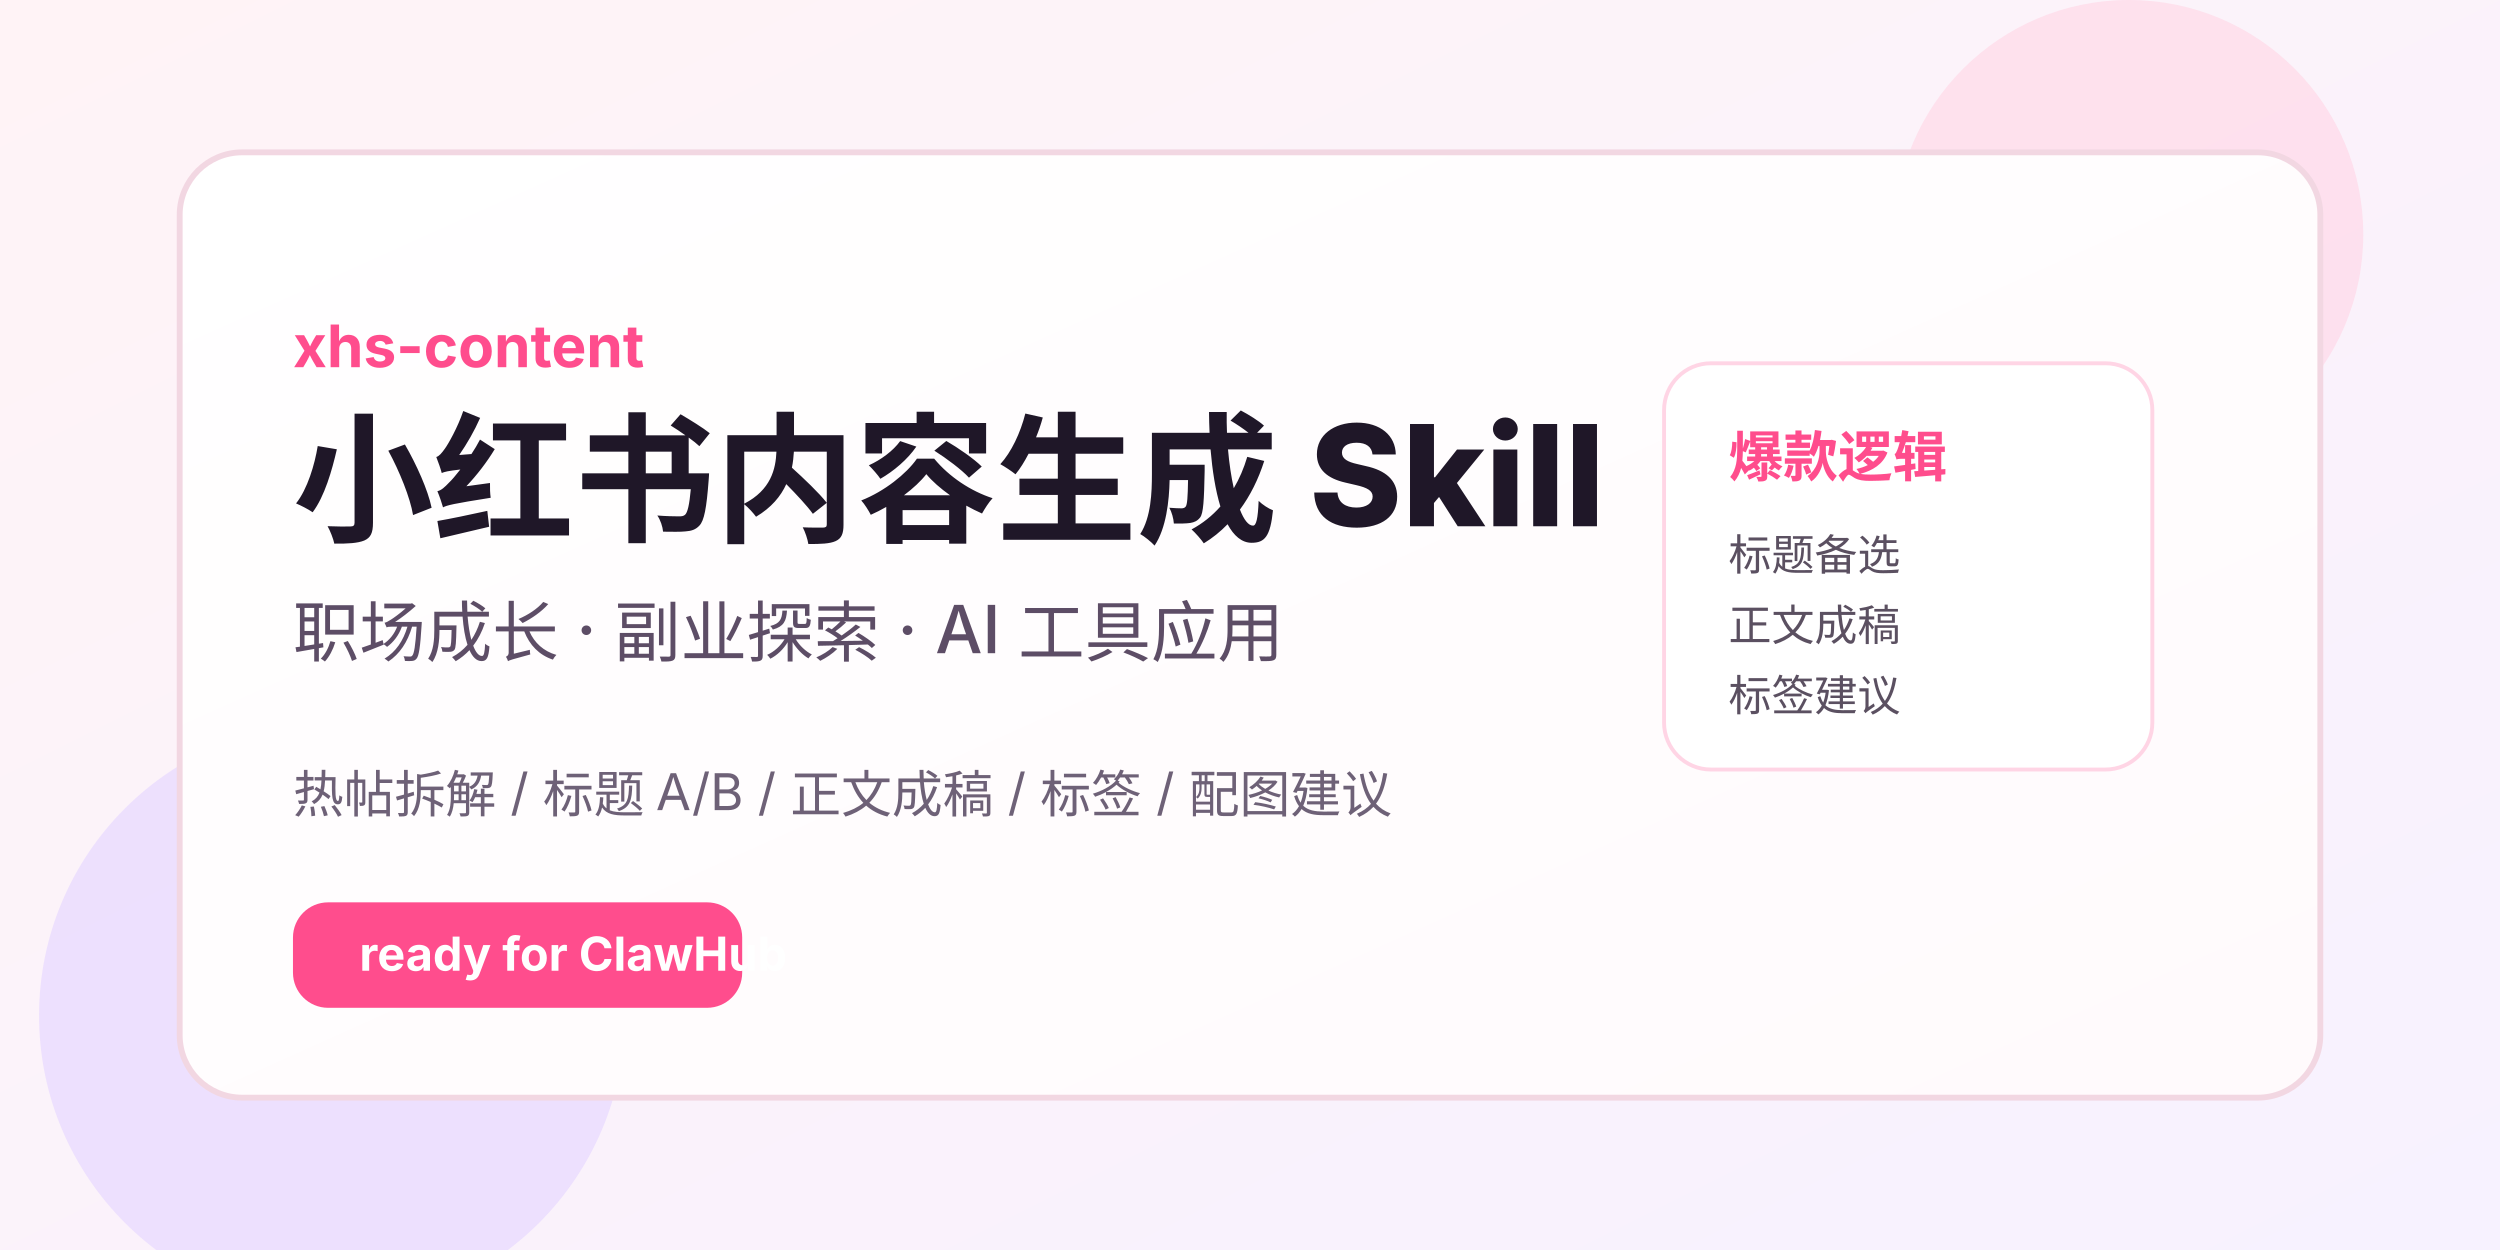
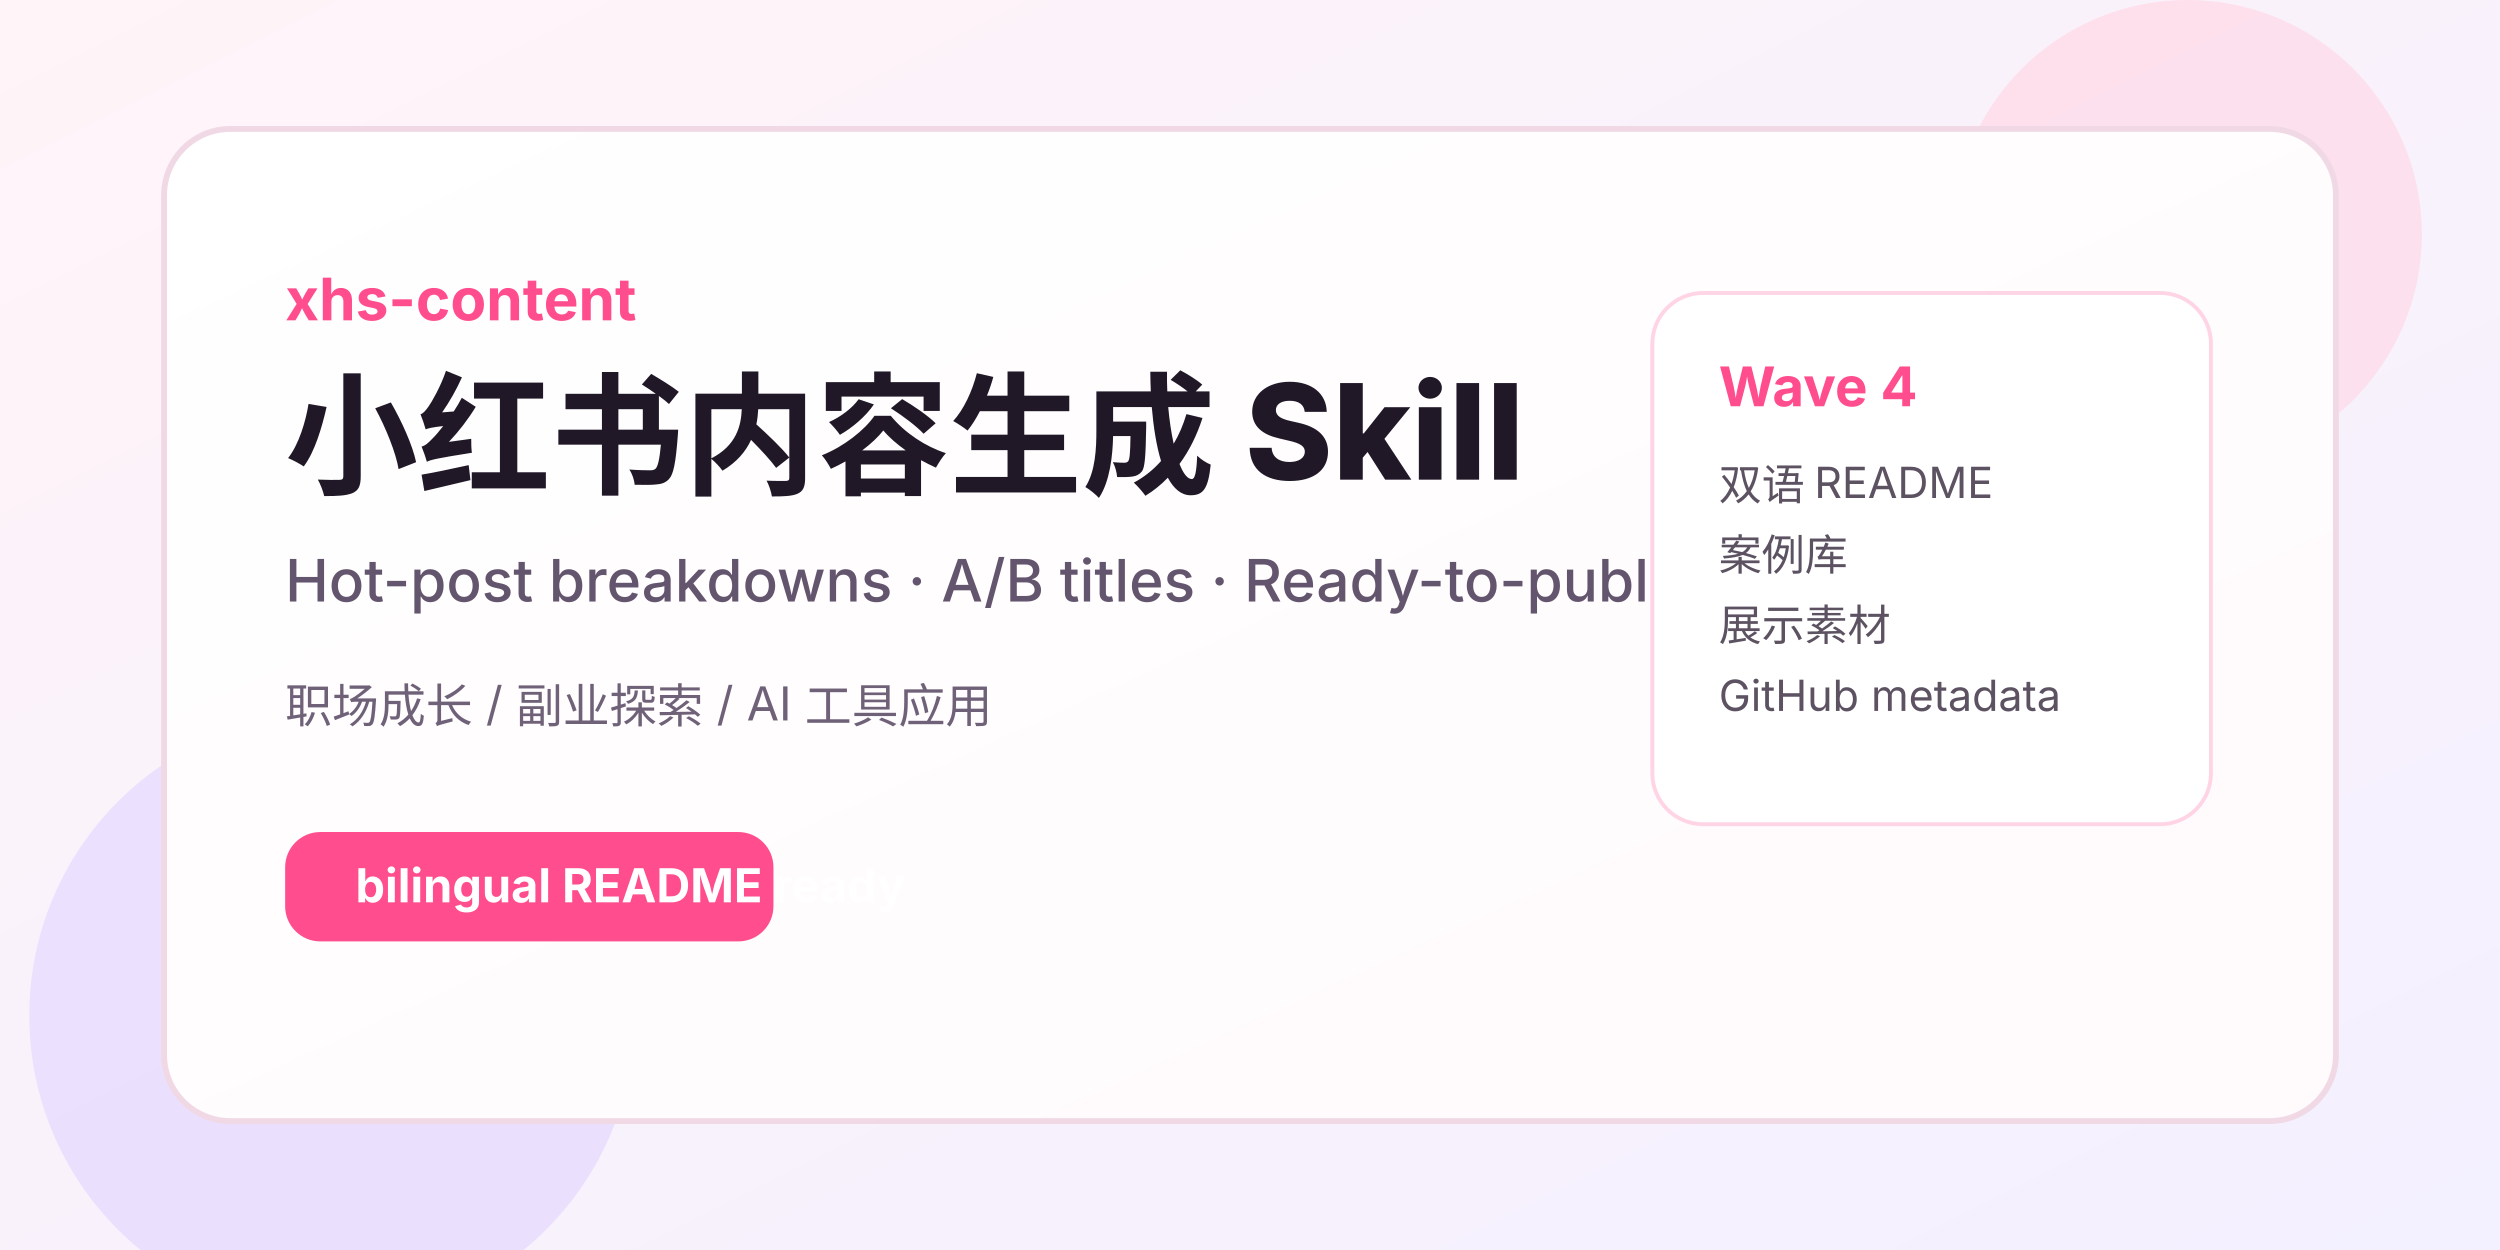
<svg xmlns="http://www.w3.org/2000/svg" width="1280" height="640" viewBox="0 0 1280 640">
  <defs>
    <linearGradient id="bg" x1="0" y1="0" x2="1" y2="1">
-       <stop offset="0%" stop-color="#fff3f6" />
-       <stop offset="100%" stop-color="#f7f2ff" />
+       <stop offset="0%" stop-color="#fff4f8" />
+       <stop offset="100%" stop-color="#f3f0ff" />
    </linearGradient>
    <linearGradient id="card" x1="0" y1="0" x2="1" y2="1">
      <stop offset="0%" stop-color="#ffffff" />
      <stop offset="100%" stop-color="#fffafc" />
    </linearGradient>
  </defs>
  <rect width="1280" height="640" fill="url(#bg)" />
-   <circle cx="1090" cy="120" r="120" fill="#ffd7e6" opacity="0.65" />
-   <circle cx="170" cy="520" r="150" fill="#e7d8ff" opacity="0.7" />
-   <rect x="92" y="78" rx="32" ry="32" width="1096" height="484" fill="url(#card)" stroke="#f2d7e2" stroke-width="3" />
-   <text x="150" y="188" font-family="Inter, PingFang SC, Microsoft YaHei, sans-serif" font-size="30" font-weight="700" fill="#ff4d8d">xhs-content</text>
-   <text x="150" y="272" font-family="Inter, PingFang SC, Microsoft YaHei, sans-serif" font-size="72" font-weight="800" fill="#1f1728">小红书内容生成 Skill</text>
-   <text x="150" y="336" font-family="Inter, PingFang SC, Microsoft YaHei, sans-serif" font-size="34" font-weight="500" fill="#5d4d66">职场成长 · 副业探索 · AI 工具应用</text>
-   <text x="150" y="416" font-family="Inter, PingFang SC, Microsoft YaHei, sans-serif" font-size="26" fill="#6e6177">热帖拆解 / 标题 A/B / 正文成稿 / 标签 / 配图建议</text>
-   <rect x="150" y="462" rx="18" ry="18" width="230" height="54" fill="#ff4d8d" />
-   <text x="184" y="497" font-family="Inter, PingFang SC, Microsoft YaHei, sans-serif" font-size="24" font-weight="700" fill="#ffffff">ready for ClawHub</text>
-   <rect x="852" y="186" rx="24" ry="24" width="250" height="208" fill="#fff" stroke="#ffd5e5" stroke-width="2" />
-   <text x="885" y="244" font-family="Inter, PingFang SC, Microsoft YaHei, sans-serif" font-size="28" font-weight="700" fill="#ff4d8d">爆款逻辑</text>
-   <text x="885" y="292" font-family="Inter, PingFang SC, Microsoft YaHei, sans-serif" font-size="22" fill="#5b5061">标题备选</text>
-   <text x="885" y="328" font-family="Inter, PingFang SC, Microsoft YaHei, sans-serif" font-size="22" fill="#5b5061">正文成稿</text>
-   <text x="885" y="364" font-family="Inter, PingFang SC, Microsoft YaHei, sans-serif" font-size="22" fill="#5b5061">标签建议</text>
+   <circle cx="1120" cy="120" r="120" fill="#ffd9e7" opacity="0.7" />
+   <circle cx="170" cy="520" r="155" fill="#e5d9ff" opacity="0.72" />
+   <rect x="84" y="66" rx="34" ry="34" width="1112" height="508" fill="url(#card)" stroke="#f0d9e5" stroke-width="3" />
+   <text x="146" y="164" font-family="Inter, PingFang SC, Microsoft YaHei, sans-serif" font-size="30" font-weight="700" fill="#ff4d8d">xhs-content</text>
+   <text x="146" y="248" font-family="Inter, PingFang SC, Microsoft YaHei, sans-serif" font-size="68" font-weight="800" fill="#201827">小红书内容生成 Skill</text>
+   <text x="146" y="308" font-family="Inter, PingFang SC, Microsoft YaHei, sans-serif" font-size="30" font-weight="500" fill="#63556d">Hot-post breakdowns · A/B titles · Ready-to-publish drafts</text>
+   <text x="146" y="370" font-family="Inter, PingFang SC, Microsoft YaHei, sans-serif" font-size="24" fill="#6f6278">职场成长 / 副业探索 / AI 工具应用</text>
+   <rect x="146" y="426" rx="18" ry="18" width="250" height="56" fill="#ff4d8d" />
+   <text x="182" y="462" font-family="Inter, PingFang SC, Microsoft YaHei, sans-serif" font-size="24" font-weight="700" fill="#ffffff">bilingual README ready</text>
+   <rect x="846" y="150" rx="26" ry="26" width="286" height="272" fill="#fff" stroke="#ffd5e5" stroke-width="2" />
+   <text x="880" y="208" font-family="Inter, PingFang SC, Microsoft YaHei, sans-serif" font-size="28" font-weight="700" fill="#ff4d8d">Wave 4</text>
+   <text x="880" y="256" font-family="Inter, PingFang SC, Microsoft YaHei, sans-serif" font-size="22" fill="#5c5262">双语 README</text>
+   <text x="880" y="292" font-family="Inter, PingFang SC, Microsoft YaHei, sans-serif" font-size="22" fill="#5c5262">案例库</text>
+   <text x="880" y="328" font-family="Inter, PingFang SC, Microsoft YaHei, sans-serif" font-size="22" fill="#5c5262">展示素材</text>
+   <text x="880" y="364" font-family="Inter, PingFang SC, Microsoft YaHei, sans-serif" font-size="22" fill="#5c5262">GitHub metadata</text>
</svg>
